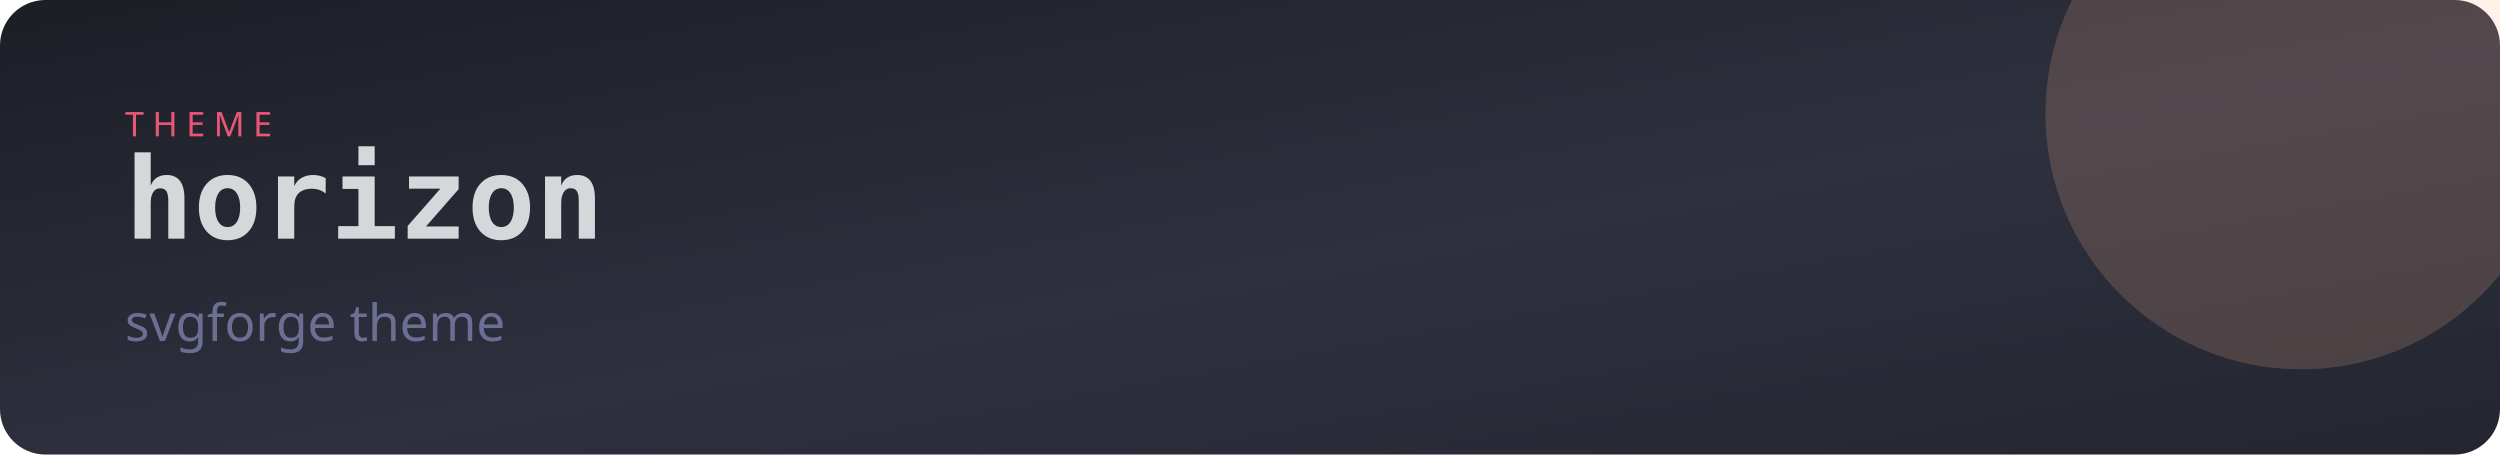
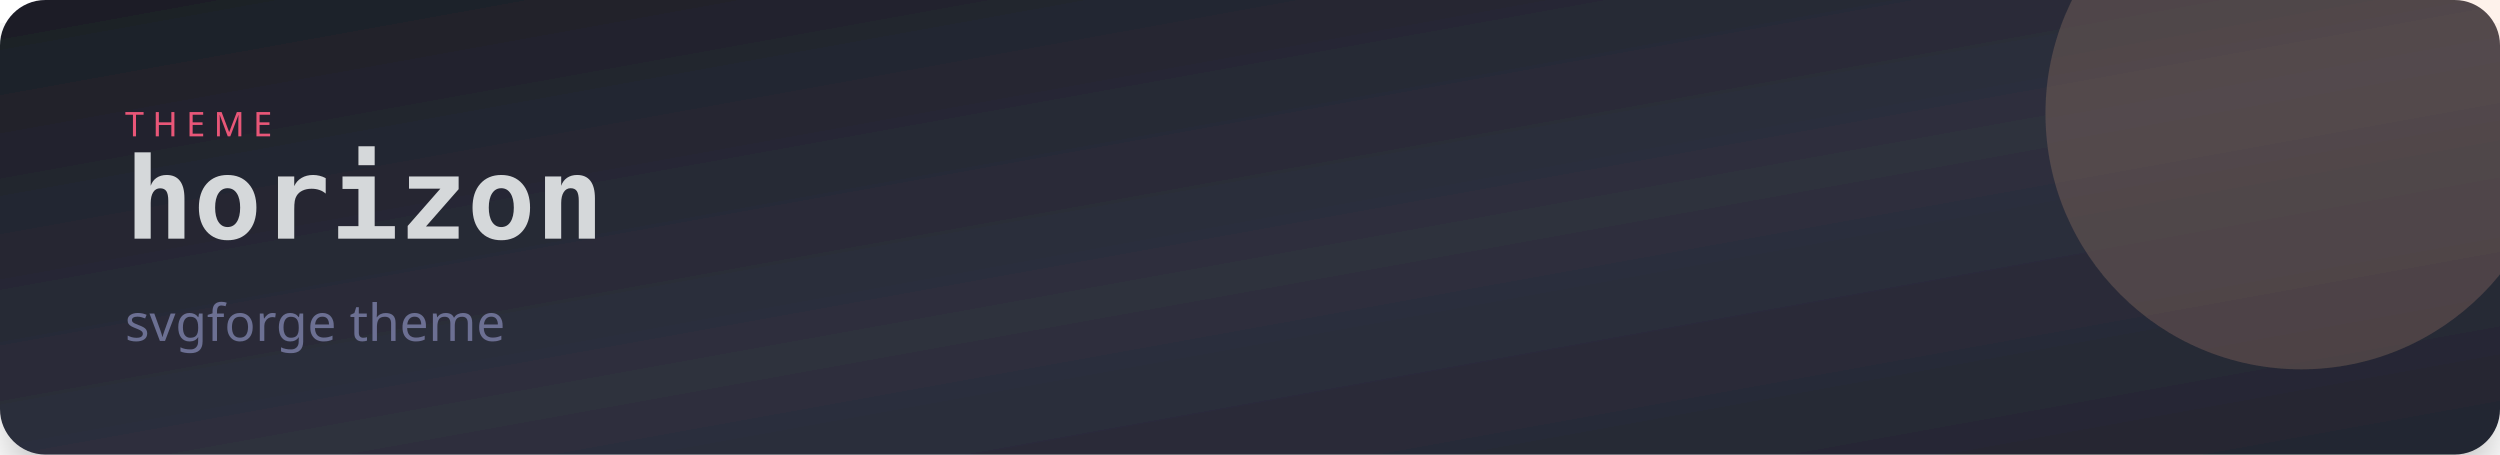
<svg xmlns="http://www.w3.org/2000/svg" width="880" height="160" viewBox="0 0 880 160" role="img" aria-label="horizon">
  <defs>
-     <linearGradient id="grad-horizonhorizon-f73c043a" x1="0" y1="0" x2="1" y2="1">
-       <stop offset="0%" stop-color="#1c1e26" />
-       <stop offset="55%" stop-color="#2e303e" />
-       <stop offset="100%" stop-color="#232530" />
-     </linearGradient>
+     <filter id="shadow-horizon-416a099b" x="-8%" y="-8%" width="120%" height="130%">
+       <feDropShadow dx="0" dy="8" stdDeviation="10" flood-color="#000000" flood-opacity="0.28" />
+     </filter>
  </defs>
-   <rect width="880" height="160" rx="16" fill="url(#grad-horizonhorizon-f73c043a)" />
-   <circle cx="810" cy="40" r="90" fill="#fab795" fill-opacity="0.18" />
-   <text x="44" y="48" fill="#e95678" font-family="ui-sans-serif, system-ui, sans-serif" font-size="12" letter-spacing="3">THEME</text>
-   <text x="44" y="84" fill="#d5d8da" font-family="ui-monospace, SFMono-Regular, Menlo, monospace" font-size="40" font-weight="700">horizon</text>
-   <text x="44" y="120" fill="#6c6f93" font-family="ui-sans-serif, system-ui, sans-serif" font-size="18">svgforge theme</text>
+   <g filter="url(#shadow-horizon-416a099b)">
+     <defs>
+       <linearGradient id="grad-horizonhorizon-f73c043a" x1="0" y1="0" x2="1" y2="1">
+         <stop offset="0%" stop-color="#1c1e26" />
+         <stop offset="55%" stop-color="#2e303e" />
+         <stop offset="100%" stop-color="#232530" />
+       </linearGradient>
+     </defs>
+     <rect width="880" height="160" rx="16" fill="url(#grad-horizonhorizon-f73c043a)" />
+     <circle cx="810" cy="40" r="90" fill="#fab795" fill-opacity="0.18" />
+     <text x="44" y="48" fill="#e95678" font-family="ui-sans-serif, system-ui, sans-serif" font-size="12" letter-spacing="3">THEME</text>
+     <text x="44" y="84" fill="#d5d8da" font-family="ui-monospace, SFMono-Regular, Menlo, monospace" font-size="40" font-weight="700">horizon</text>
+     <text x="44" y="120" fill="#6c6f93" font-family="ui-sans-serif, system-ui, sans-serif" font-size="18">svgforge theme</text>
+   </g>
</svg>
